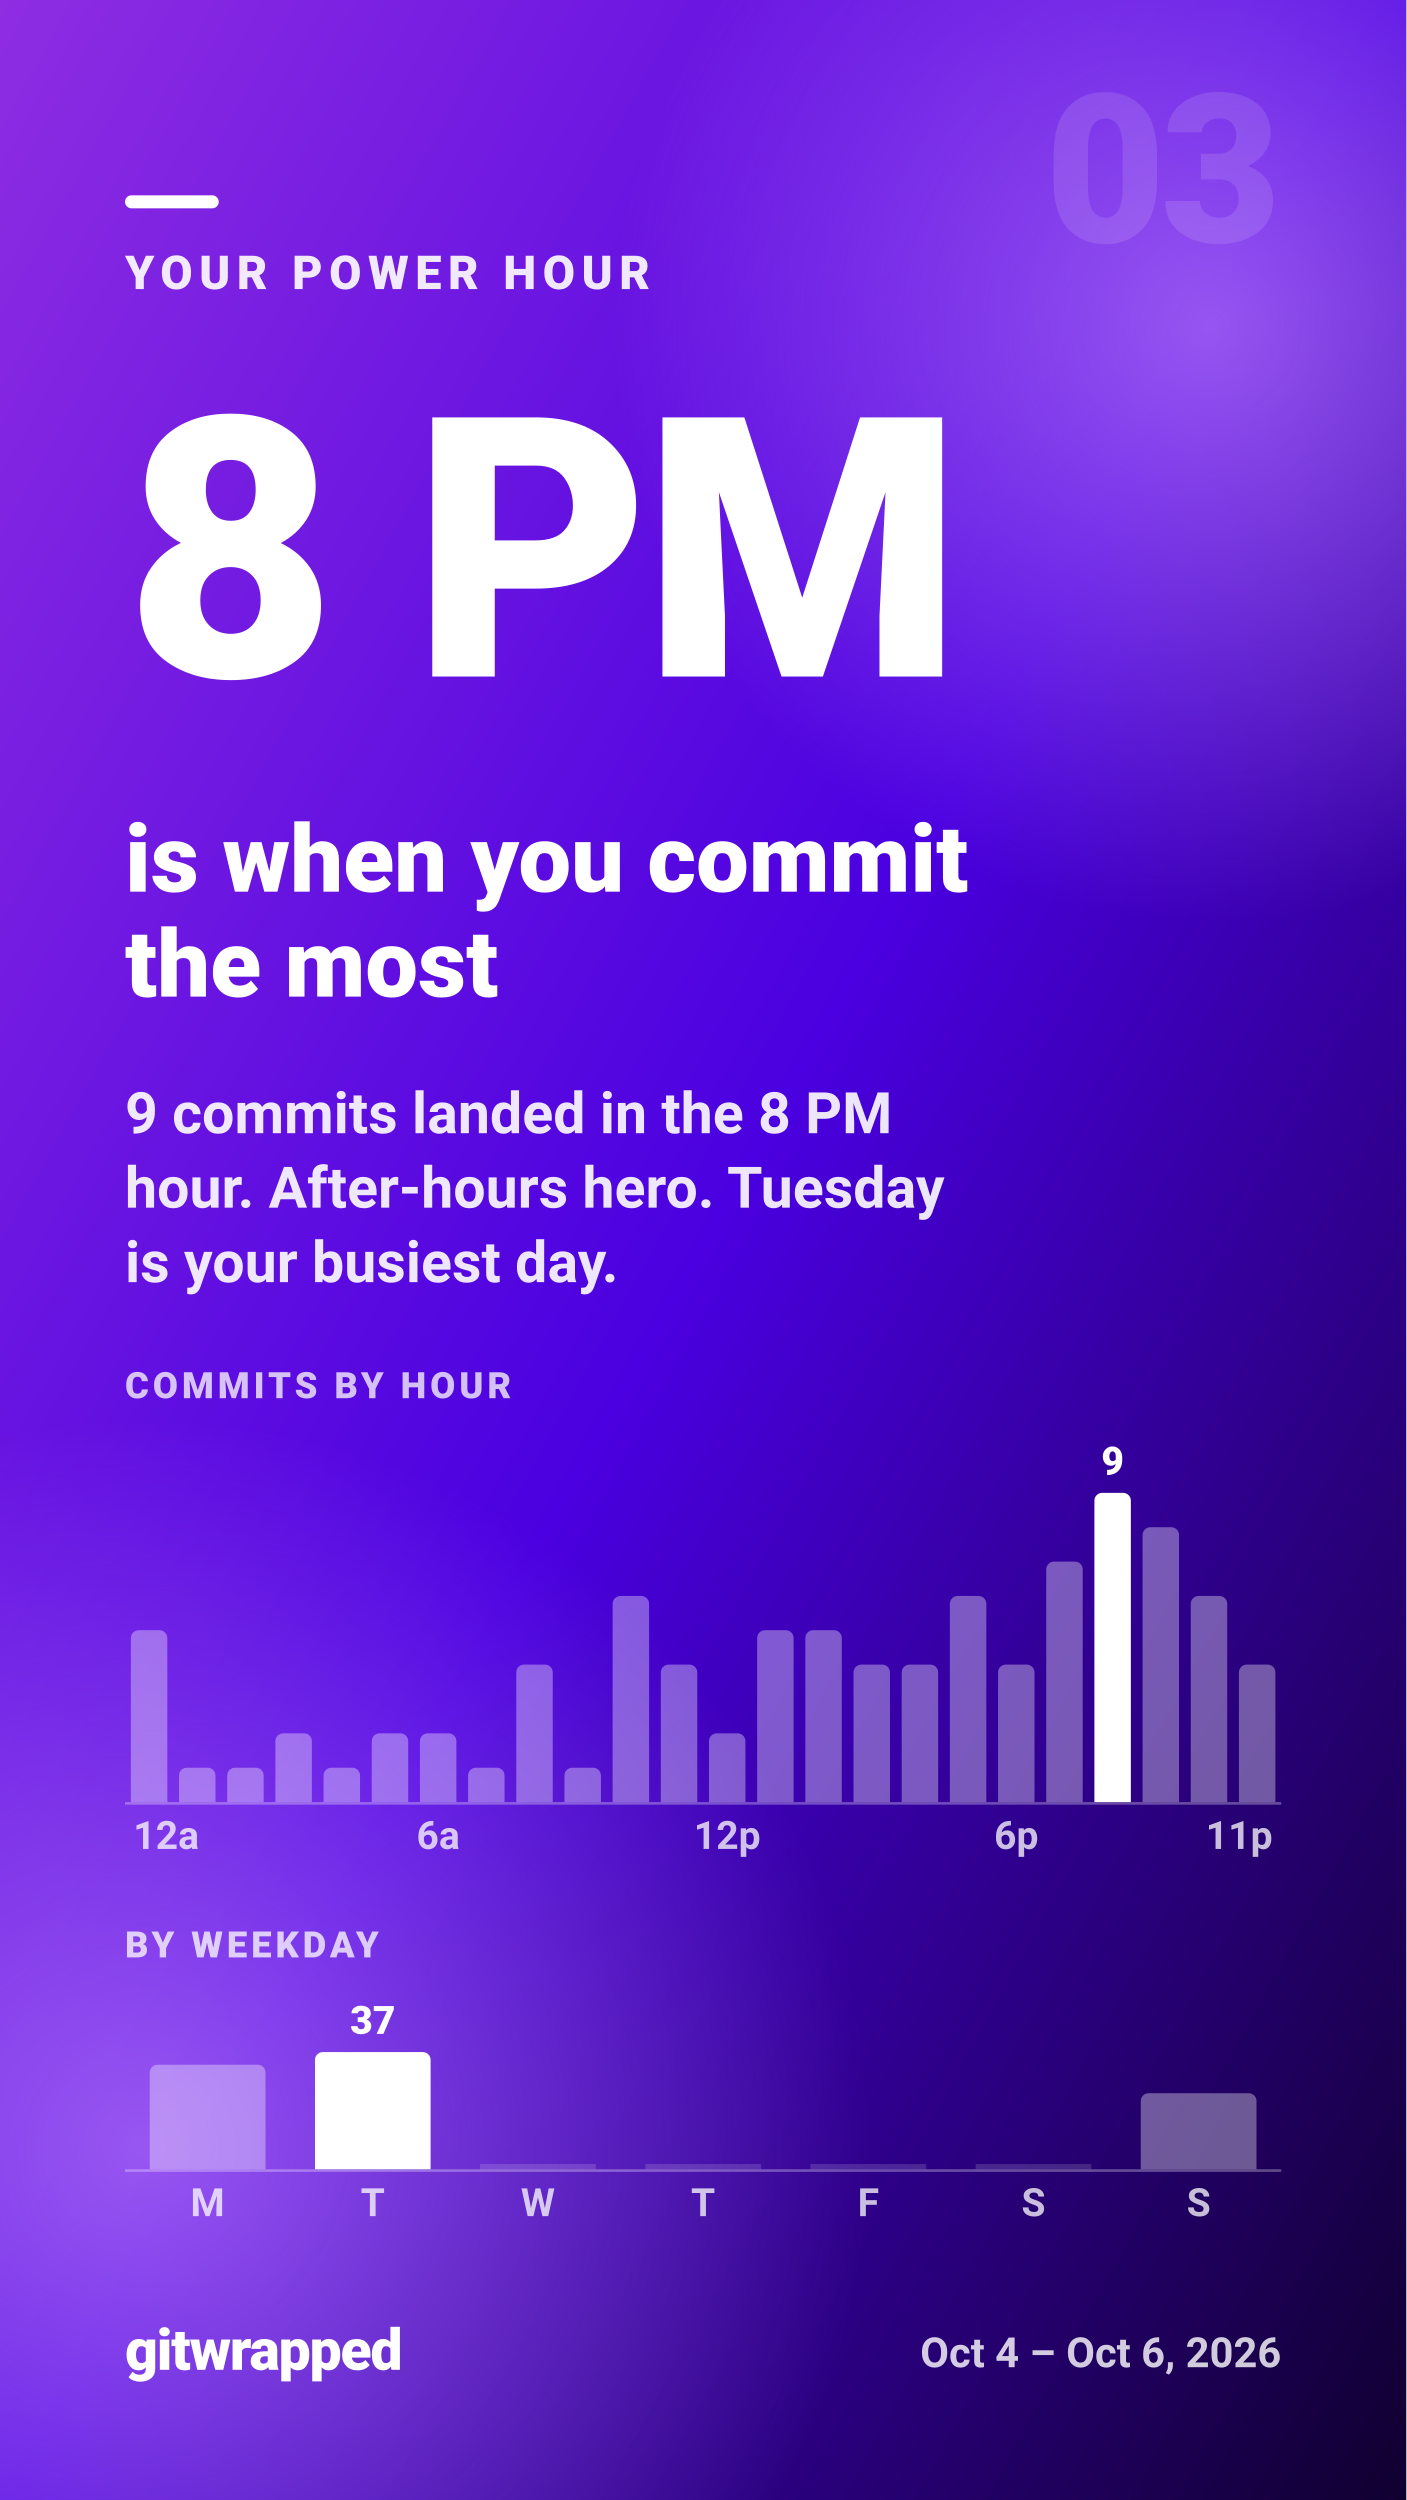
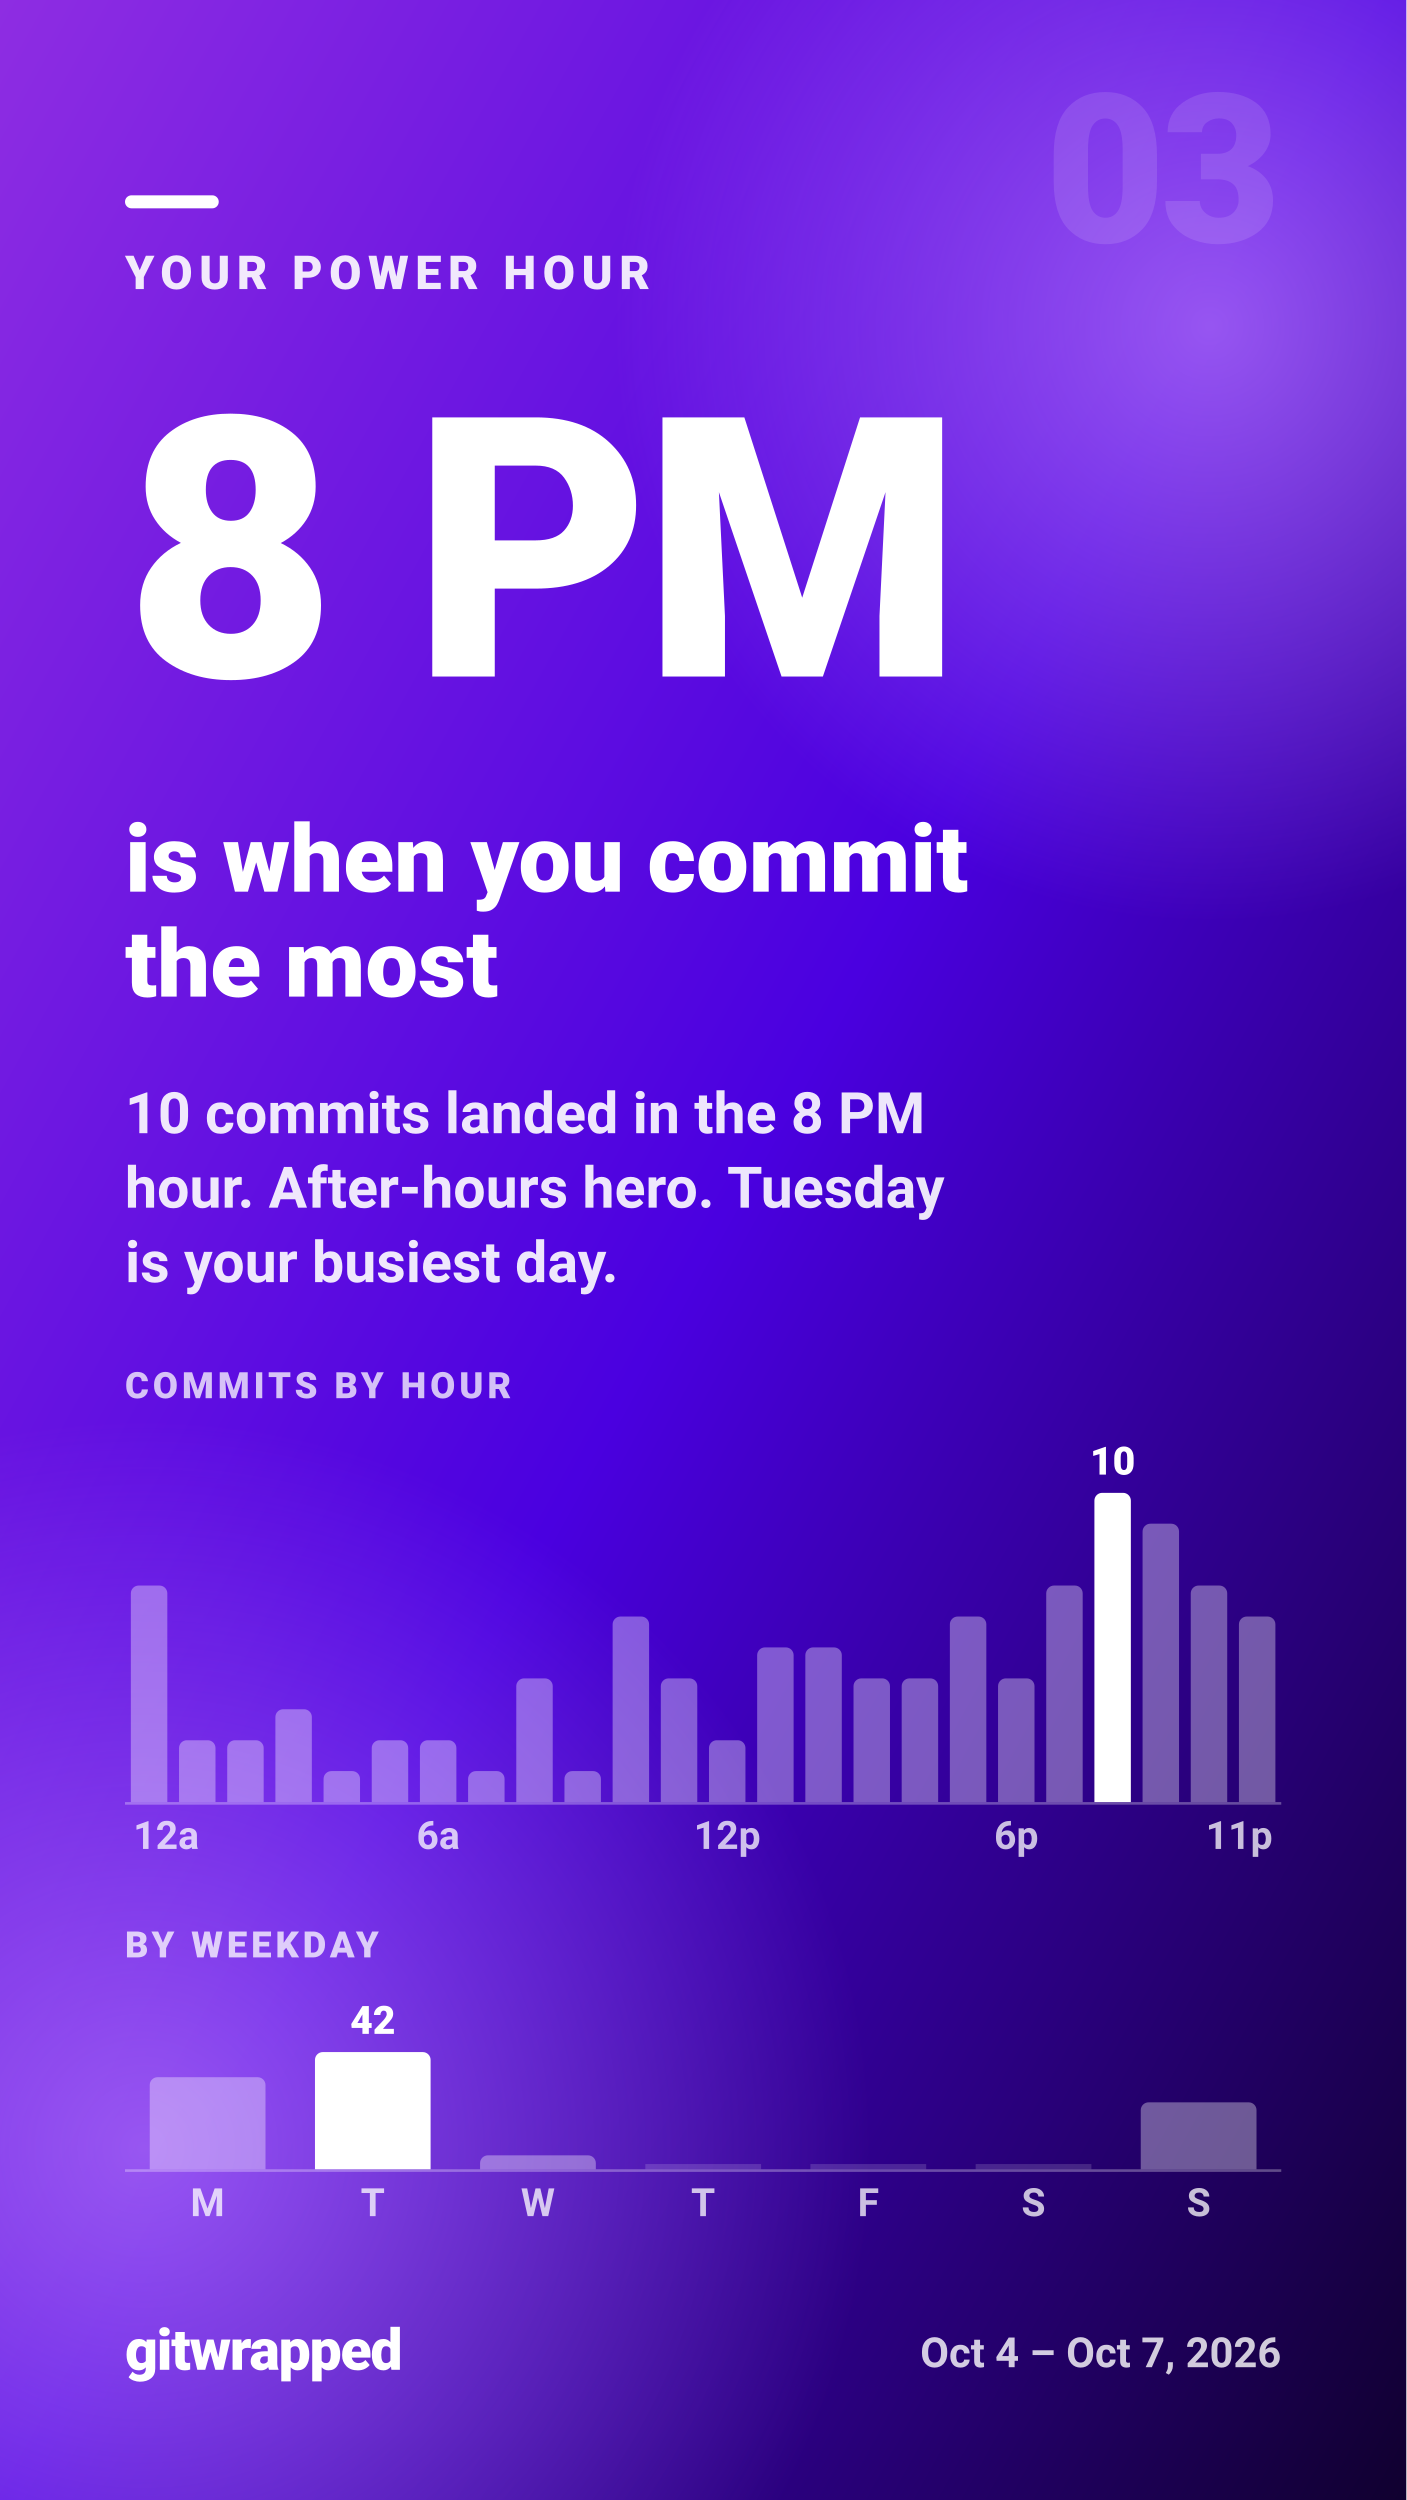
<svg xmlns="http://www.w3.org/2000/svg" width="1080" height="1920" viewBox="0 0 1080 1920" role="img" aria-label="YOUR POWER HOUR — 8 PM — is when you commit the most">
  <defs>
    <linearGradient id="gw-peak-hour-bg" x1="0" y1="0" x2="1" y2="1">
      <stop offset="0.00" stop-color="#8e2de2" />
      <stop offset="0.50" stop-color="#4a00e0" />
      <stop offset="1.00" stop-color="#10002f" />
    </linearGradient>
    <radialGradient id="gw-peak-hour-glow">
      <stop offset="0" stop-color="#d59bff" stop-opacity="0.55" />
      <stop offset="1" stop-color="#d59bff" stop-opacity="0" />
    </radialGradient>
  </defs>
  <rect width="1080" height="1920" fill="url(#gw-peak-hour-bg)" />
  <circle cx="930" cy="250" r="460" fill="url(#gw-peak-hour-glow)" />
  <circle cx="110" cy="1650" r="560" fill="url(#gw-peak-hour-glow)" />
  <g fill="#ffffff" font-family="system-ui, -apple-system, 'Segoe UI', Roboto, Helvetica, Arial, sans-serif">
    <text x="984" y="186" font-size="160" font-weight="900" fill-opacity="0.12" text-anchor="end" letter-spacing="-4">03</text>
    <rect x="96" y="150" width="72" height="10" rx="5" fill="#ffffff" />
    <text x="96" y="222" font-size="36" font-weight="800" fill-opacity="0.9" letter-spacing="5">YOUR POWER HOUR</text>
    <text x="96" y="519.6" font-size="280" font-weight="900" letter-spacing="-5.6">8 PM</text>
    <text x="96" y="684.8" font-size="72" font-weight="800">is when you commit</text>
    <text x="96" y="765.4" font-size="72" font-weight="800">the most</text>
-     <text x="96" y="870.3" font-size="44" font-weight="600" fill-opacity="0.9">9 commits landed in the 8 PM</text>
+     <text x="96" y="870.3" font-size="44" font-weight="600" fill-opacity="0.9">10 commits landed in the 8 PM</text>
    <text x="96" y="927.5" font-size="44" font-weight="600" fill-opacity="0.9">hour. After-hours hero. Tuesday</text>
    <text x="96" y="984.7" font-size="44" font-weight="600" fill-opacity="0.9">is your busiest day.</text>
    <text x="96" y="1073.8" font-size="28" font-weight="800" fill-opacity="0.75" letter-spacing="3">COMMITS BY HOUR</text>
-     <path d="M100.5 1384V1258A6 6 0 0 1 106.5 1252H122.5A6 6 0 0 1 128.5 1258V1384Z" fill-opacity="0.35" />
-     <path d="M137.5 1384V1363.6A6 6 0 0 1 143.5 1357.6H159.5A6 6 0 0 1 165.5 1363.6V1384Z" fill-opacity="0.35" />
-     <path d="M174.5 1384V1363.6A6 6 0 0 1 180.5 1357.6H196.5A6 6 0 0 1 202.5 1363.6V1384Z" fill-opacity="0.35" />
-     <path d="M211.5 1384V1337.2A6 6 0 0 1 217.5 1331.2H233.5A6 6 0 0 1 239.5 1337.2V1384Z" fill-opacity="0.35" />
-     <path d="M248.5 1384V1363.6A6 6 0 0 1 254.5 1357.6H270.5A6 6 0 0 1 276.5 1363.6V1384Z" fill-opacity="0.35" />
-     <path d="M285.5 1384V1337.2A6 6 0 0 1 291.5 1331.2H307.5A6 6 0 0 1 313.5 1337.2V1384Z" fill-opacity="0.35" />
-     <path d="M322.5 1384V1337.2A6 6 0 0 1 328.5 1331.2H344.5A6 6 0 0 1 350.5 1337.2V1384Z" fill-opacity="0.35" />
-     <path d="M359.5 1384V1363.6A6 6 0 0 1 365.5 1357.6H381.5A6 6 0 0 1 387.5 1363.6V1384Z" fill-opacity="0.35" />
-     <path d="M396.5 1384V1284.4A6 6 0 0 1 402.5 1278.4H418.5A6 6 0 0 1 424.5 1284.4V1384Z" fill-opacity="0.35" />
-     <path d="M433.5 1384V1363.6A6 6 0 0 1 439.5 1357.6H455.5A6 6 0 0 1 461.5 1363.6V1384Z" fill-opacity="0.35" />
-     <path d="M470.5 1384V1231.7A6 6 0 0 1 476.5 1225.7H492.5A6 6 0 0 1 498.5 1231.7V1384Z" fill-opacity="0.35" />
-     <path d="M507.5 1384V1284.4A6 6 0 0 1 513.5 1278.4H529.5A6 6 0 0 1 535.5 1284.4V1384Z" fill-opacity="0.35" />
-     <path d="M544.5 1384V1337.2A6 6 0 0 1 550.5 1331.2H566.5A6 6 0 0 1 572.5 1337.2V1384Z" fill-opacity="0.35" />
-     <path d="M581.5 1384V1258A6 6 0 0 1 587.5 1252H603.5A6 6 0 0 1 609.5 1258V1384Z" fill-opacity="0.35" />
-     <path d="M618.5 1384V1258A6 6 0 0 1 624.5 1252H640.5A6 6 0 0 1 646.5 1258V1384Z" fill-opacity="0.35" />
-     <path d="M655.5 1384V1284.4A6 6 0 0 1 661.5 1278.4H677.5A6 6 0 0 1 683.5 1284.4V1384Z" fill-opacity="0.35" />
-     <path d="M692.5 1384V1284.4A6 6 0 0 1 698.5 1278.4H714.5A6 6 0 0 1 720.5 1284.4V1384Z" fill-opacity="0.35" />
-     <path d="M729.5 1384V1231.7A6 6 0 0 1 735.5 1225.7H751.5A6 6 0 0 1 757.5 1231.7V1384Z" fill-opacity="0.35" />
-     <path d="M766.5 1384V1284.4A6 6 0 0 1 772.5 1278.4H788.5A6 6 0 0 1 794.5 1284.4V1384Z" fill-opacity="0.35" />
-     <path d="M803.5 1384V1205.3A6 6 0 0 1 809.5 1199.3H825.5A6 6 0 0 1 831.5 1205.3V1384Z" fill-opacity="0.35" />
+     <path d="M100.5 1384V1223.7A6 6 0 0 1 106.5 1217.7H122.5A6 6 0 0 1 128.5 1223.7V1384Z" fill-opacity="0.35" />
+     <path d="M137.5 1384V1342.5A6 6 0 0 1 143.5 1336.5H159.5A6 6 0 0 1 165.5 1342.5V1384Z" fill-opacity="0.35" />
+     <path d="M174.5 1384V1342.5A6 6 0 0 1 180.5 1336.5H196.5A6 6 0 0 1 202.5 1342.5V1384Z" fill-opacity="0.35" />
+     <path d="M211.5 1384V1318.7A6 6 0 0 1 217.5 1312.7H233.5A6 6 0 0 1 239.5 1318.7V1384Z" fill-opacity="0.35" />
+     <path d="M248.5 1384V1366.2A6 6 0 0 1 254.5 1360.2H270.5A6 6 0 0 1 276.5 1366.2V1384Z" fill-opacity="0.35" />
+     <path d="M285.5 1384V1342.5A6 6 0 0 1 291.5 1336.5H307.5A6 6 0 0 1 313.5 1342.5V1384Z" fill-opacity="0.35" />
+     <path d="M322.5 1384V1342.5A6 6 0 0 1 328.5 1336.5H344.5A6 6 0 0 1 350.5 1342.5V1384Z" fill-opacity="0.35" />
+     <path d="M359.5 1384V1366.2A6 6 0 0 1 365.5 1360.2H381.5A6 6 0 0 1 387.5 1366.2V1384Z" fill-opacity="0.35" />
+     <path d="M396.5 1384V1295A6 6 0 0 1 402.5 1289H418.5A6 6 0 0 1 424.5 1295V1384Z" fill-opacity="0.35" />
+     <path d="M433.5 1384V1366.2A6 6 0 0 1 439.5 1360.2H455.5A6 6 0 0 1 461.5 1366.2V1384Z" fill-opacity="0.35" />
+     <path d="M470.5 1384V1247.5A6 6 0 0 1 476.5 1241.5H492.5A6 6 0 0 1 498.5 1247.5V1384Z" fill-opacity="0.35" />
+     <path d="M507.5 1384V1295A6 6 0 0 1 513.5 1289H529.5A6 6 0 0 1 535.5 1295V1384Z" fill-opacity="0.35" />
+     <path d="M544.5 1384V1342.5A6 6 0 0 1 550.5 1336.5H566.5A6 6 0 0 1 572.5 1342.5V1384Z" fill-opacity="0.35" />
+     <path d="M581.5 1384V1271.2A6 6 0 0 1 587.5 1265.2H603.5A6 6 0 0 1 609.5 1271.2V1384Z" fill-opacity="0.35" />
+     <path d="M618.5 1384V1271.2A6 6 0 0 1 624.5 1265.2H640.5A6 6 0 0 1 646.5 1271.2V1384Z" fill-opacity="0.35" />
+     <path d="M655.5 1384V1295A6 6 0 0 1 661.5 1289H677.5A6 6 0 0 1 683.5 1295V1384Z" fill-opacity="0.35" />
+     <path d="M692.5 1384V1295A6 6 0 0 1 698.5 1289H714.5A6 6 0 0 1 720.5 1295V1384Z" fill-opacity="0.35" />
+     <path d="M729.5 1384V1247.5A6 6 0 0 1 735.5 1241.5H751.5A6 6 0 0 1 757.5 1247.5V1384Z" fill-opacity="0.35" />
+     <path d="M766.5 1384V1295A6 6 0 0 1 772.5 1289H788.5A6 6 0 0 1 794.5 1295V1384Z" fill-opacity="0.35" />
+     <path d="M803.5 1384V1223.7A6 6 0 0 1 809.5 1217.7H825.5A6 6 0 0 1 831.5 1223.7V1384Z" fill-opacity="0.35" />
    <path d="M840.5 1384V1152.5A6 6 0 0 1 846.5 1146.5H862.5A6 6 0 0 1 868.5 1152.5V1384Z" />
-     <path d="M877.5 1384V1178.9A6 6 0 0 1 883.5 1172.9H899.5A6 6 0 0 1 905.5 1178.9V1384Z" fill-opacity="0.35" />
-     <path d="M914.5 1384V1231.7A6 6 0 0 1 920.5 1225.7H936.5A6 6 0 0 1 942.5 1231.7V1384Z" fill-opacity="0.35" />
-     <path d="M951.5 1384V1284.4A6 6 0 0 1 957.5 1278.4H973.5A6 6 0 0 1 979.5 1284.4V1384Z" fill-opacity="0.35" />
+     <path d="M877.5 1384V1176.2A6 6 0 0 1 883.5 1170.2H899.5A6 6 0 0 1 905.5 1176.2V1384Z" fill-opacity="0.35" />
+     <path d="M914.5 1384V1223.7A6 6 0 0 1 920.5 1217.7H936.5A6 6 0 0 1 942.5 1223.7V1384Z" fill-opacity="0.35" />
+     <path d="M951.5 1384V1247.5A6 6 0 0 1 957.5 1241.5H973.5A6 6 0 0 1 979.5 1247.5V1384Z" fill-opacity="0.35" />
    <rect x="96" y="1384" width="888" height="2" fill-opacity="0.3" />
-     <text x="854.5" y="1132.5" font-size="30" font-weight="800" text-anchor="middle">9</text>
+     <text x="854.5" y="1132.5" font-size="30" font-weight="800" text-anchor="middle">10</text>
    <text x="127.6" y="1420" font-size="30" font-weight="700" fill-opacity="0.75" text-anchor="middle">12a</text>
    <text x="336.5" y="1420" font-size="30" font-weight="700" fill-opacity="0.75" text-anchor="middle">6a</text>
    <text x="558.5" y="1420" font-size="30" font-weight="700" fill-opacity="0.75" text-anchor="middle">12p</text>
    <text x="780.5" y="1420" font-size="30" font-weight="700" fill-opacity="0.75" text-anchor="middle">6p</text>
    <text x="951.7" y="1420" font-size="30" font-weight="700" fill-opacity="0.75" text-anchor="middle">11p</text>
    <text x="96" y="1503.3" font-size="28" font-weight="800" fill-opacity="0.75" letter-spacing="3">BY WEEKDAY</text>
-     <path d="M115 1666V1591.7A6 6 0 0 1 121 1585.7H197.9A6 6 0 0 1 203.9 1591.7V1666Z" fill-opacity="0.35" />
+     <path d="M115 1666V1601.3A6 6 0 0 1 121 1595.3H197.9A6 6 0 0 1 203.9 1601.3V1666Z" fill-opacity="0.35" />
    <path d="M241.9 1666V1582A6 6 0 0 1 247.9 1576H324.7A6 6 0 0 1 330.7 1582V1666Z" />
-     <rect x="368.7" y="1662" width="88.9" height="4" fill-opacity="0.15" />
+     <path d="M368.7 1666V1661.3A6 6 0 0 1 374.7 1655.3H451.6A6 6 0 0 1 457.6 1661.3V1666Z" fill-opacity="0.35" />
    <rect x="495.6" y="1662" width="88.9" height="4" fill-opacity="0.15" />
    <rect x="622.4" y="1662" width="88.9" height="4" fill-opacity="0.15" />
    <rect x="749.3" y="1662" width="88.9" height="4" fill-opacity="0.15" />
-     <path d="M876.1 1666V1613.6A6 6 0 0 1 882.1 1607.6H959A6 6 0 0 1 965 1613.6V1666Z" fill-opacity="0.35" />
+     <path d="M876.1 1666V1620.6A6 6 0 0 1 882.1 1614.6H959A6 6 0 0 1 965 1620.6V1666Z" fill-opacity="0.35" />
    <rect x="96" y="1666" width="888" height="2" fill-opacity="0.3" />
-     <text x="286.3" y="1562" font-size="30" font-weight="800" text-anchor="middle">37</text>
+     <text x="286.3" y="1562" font-size="30" font-weight="800" text-anchor="middle">42</text>
    <text x="159.4" y="1702" font-size="30" font-weight="700" fill-opacity="0.75" text-anchor="middle">M</text>
    <text x="286.3" y="1702" font-size="30" font-weight="700" fill-opacity="0.75" text-anchor="middle">T</text>
    <text x="413.1" y="1702" font-size="30" font-weight="700" fill-opacity="0.75" text-anchor="middle">W</text>
    <text x="540" y="1702" font-size="30" font-weight="700" fill-opacity="0.75" text-anchor="middle">T</text>
    <text x="666.9" y="1702" font-size="30" font-weight="700" fill-opacity="0.75" text-anchor="middle">F</text>
    <text x="793.7" y="1702" font-size="30" font-weight="700" fill-opacity="0.75" text-anchor="middle">S</text>
    <text x="920.6" y="1702" font-size="30" font-weight="700" fill-opacity="0.75" text-anchor="middle">S</text>
    <text x="96" y="1820" font-size="44" font-weight="900" letter-spacing="-1">gitwrapped</text>
-     <text x="984" y="1818" font-size="32" font-weight="600" fill-opacity="0.8" text-anchor="end">Oct 4 – Oct 6, 2026</text>
+     <text x="984" y="1818" font-size="32" font-weight="600" fill-opacity="0.8" text-anchor="end">Oct 4 – Oct 7, 2026</text>
  </g>
</svg>
